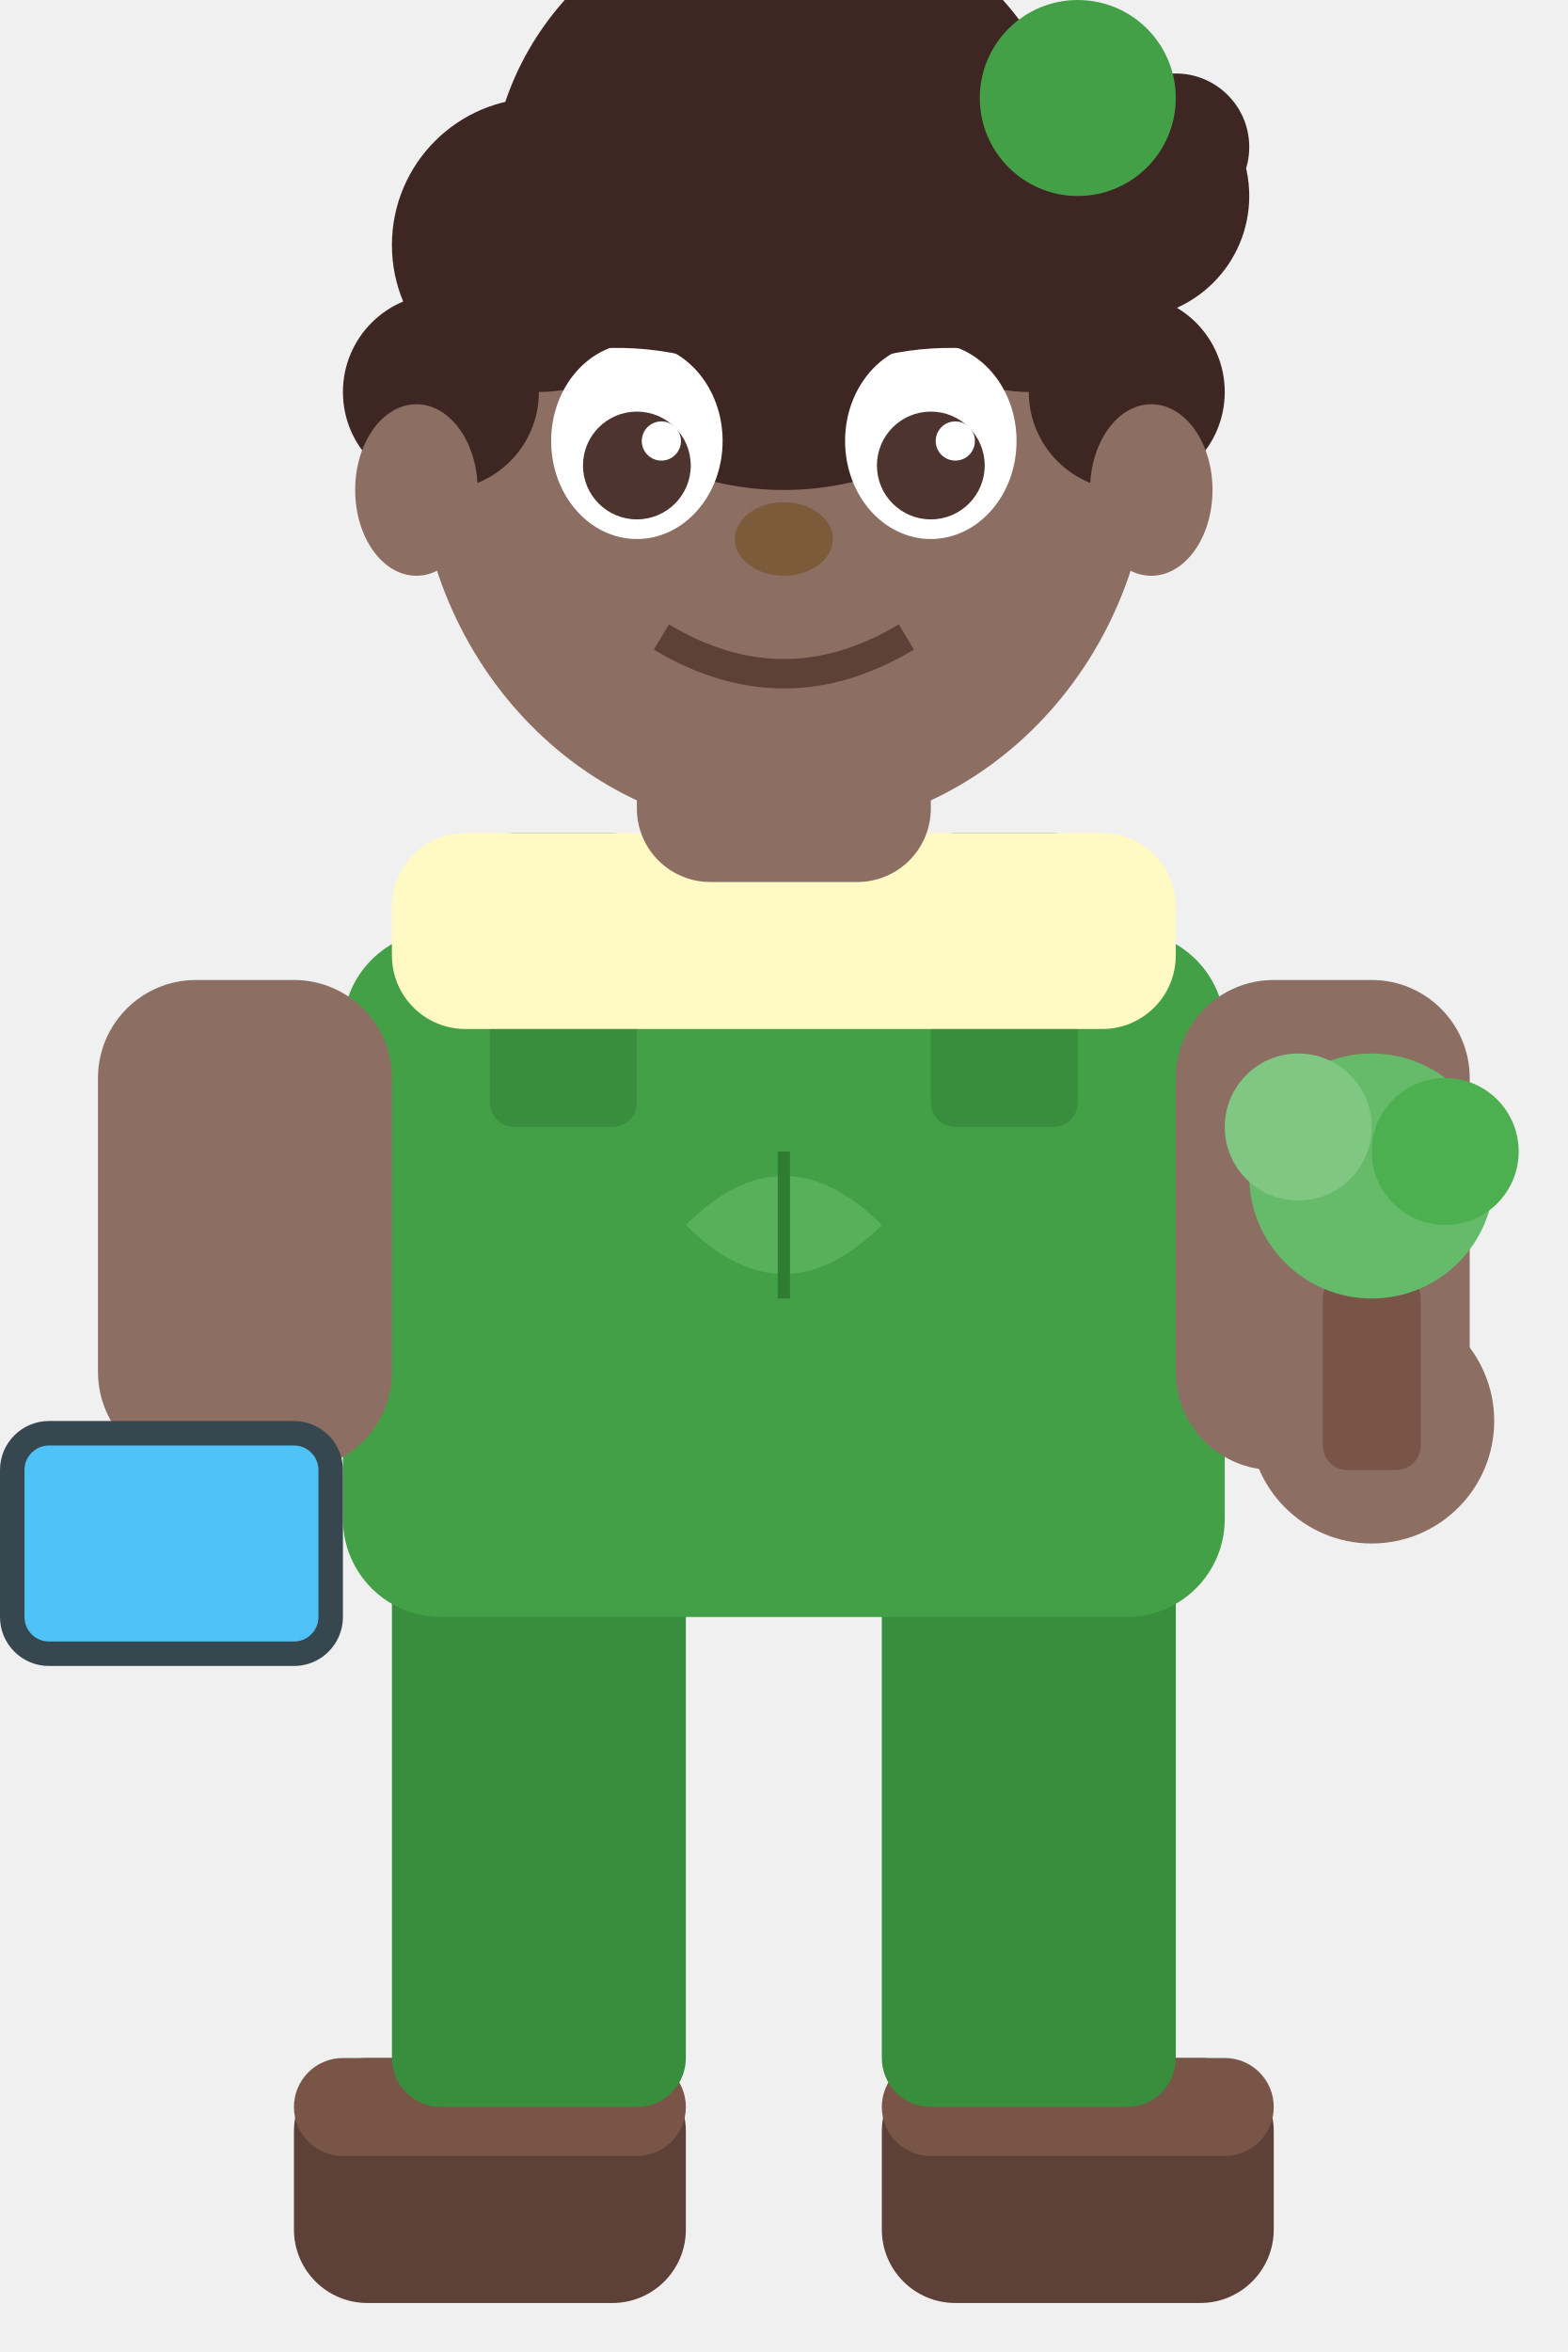
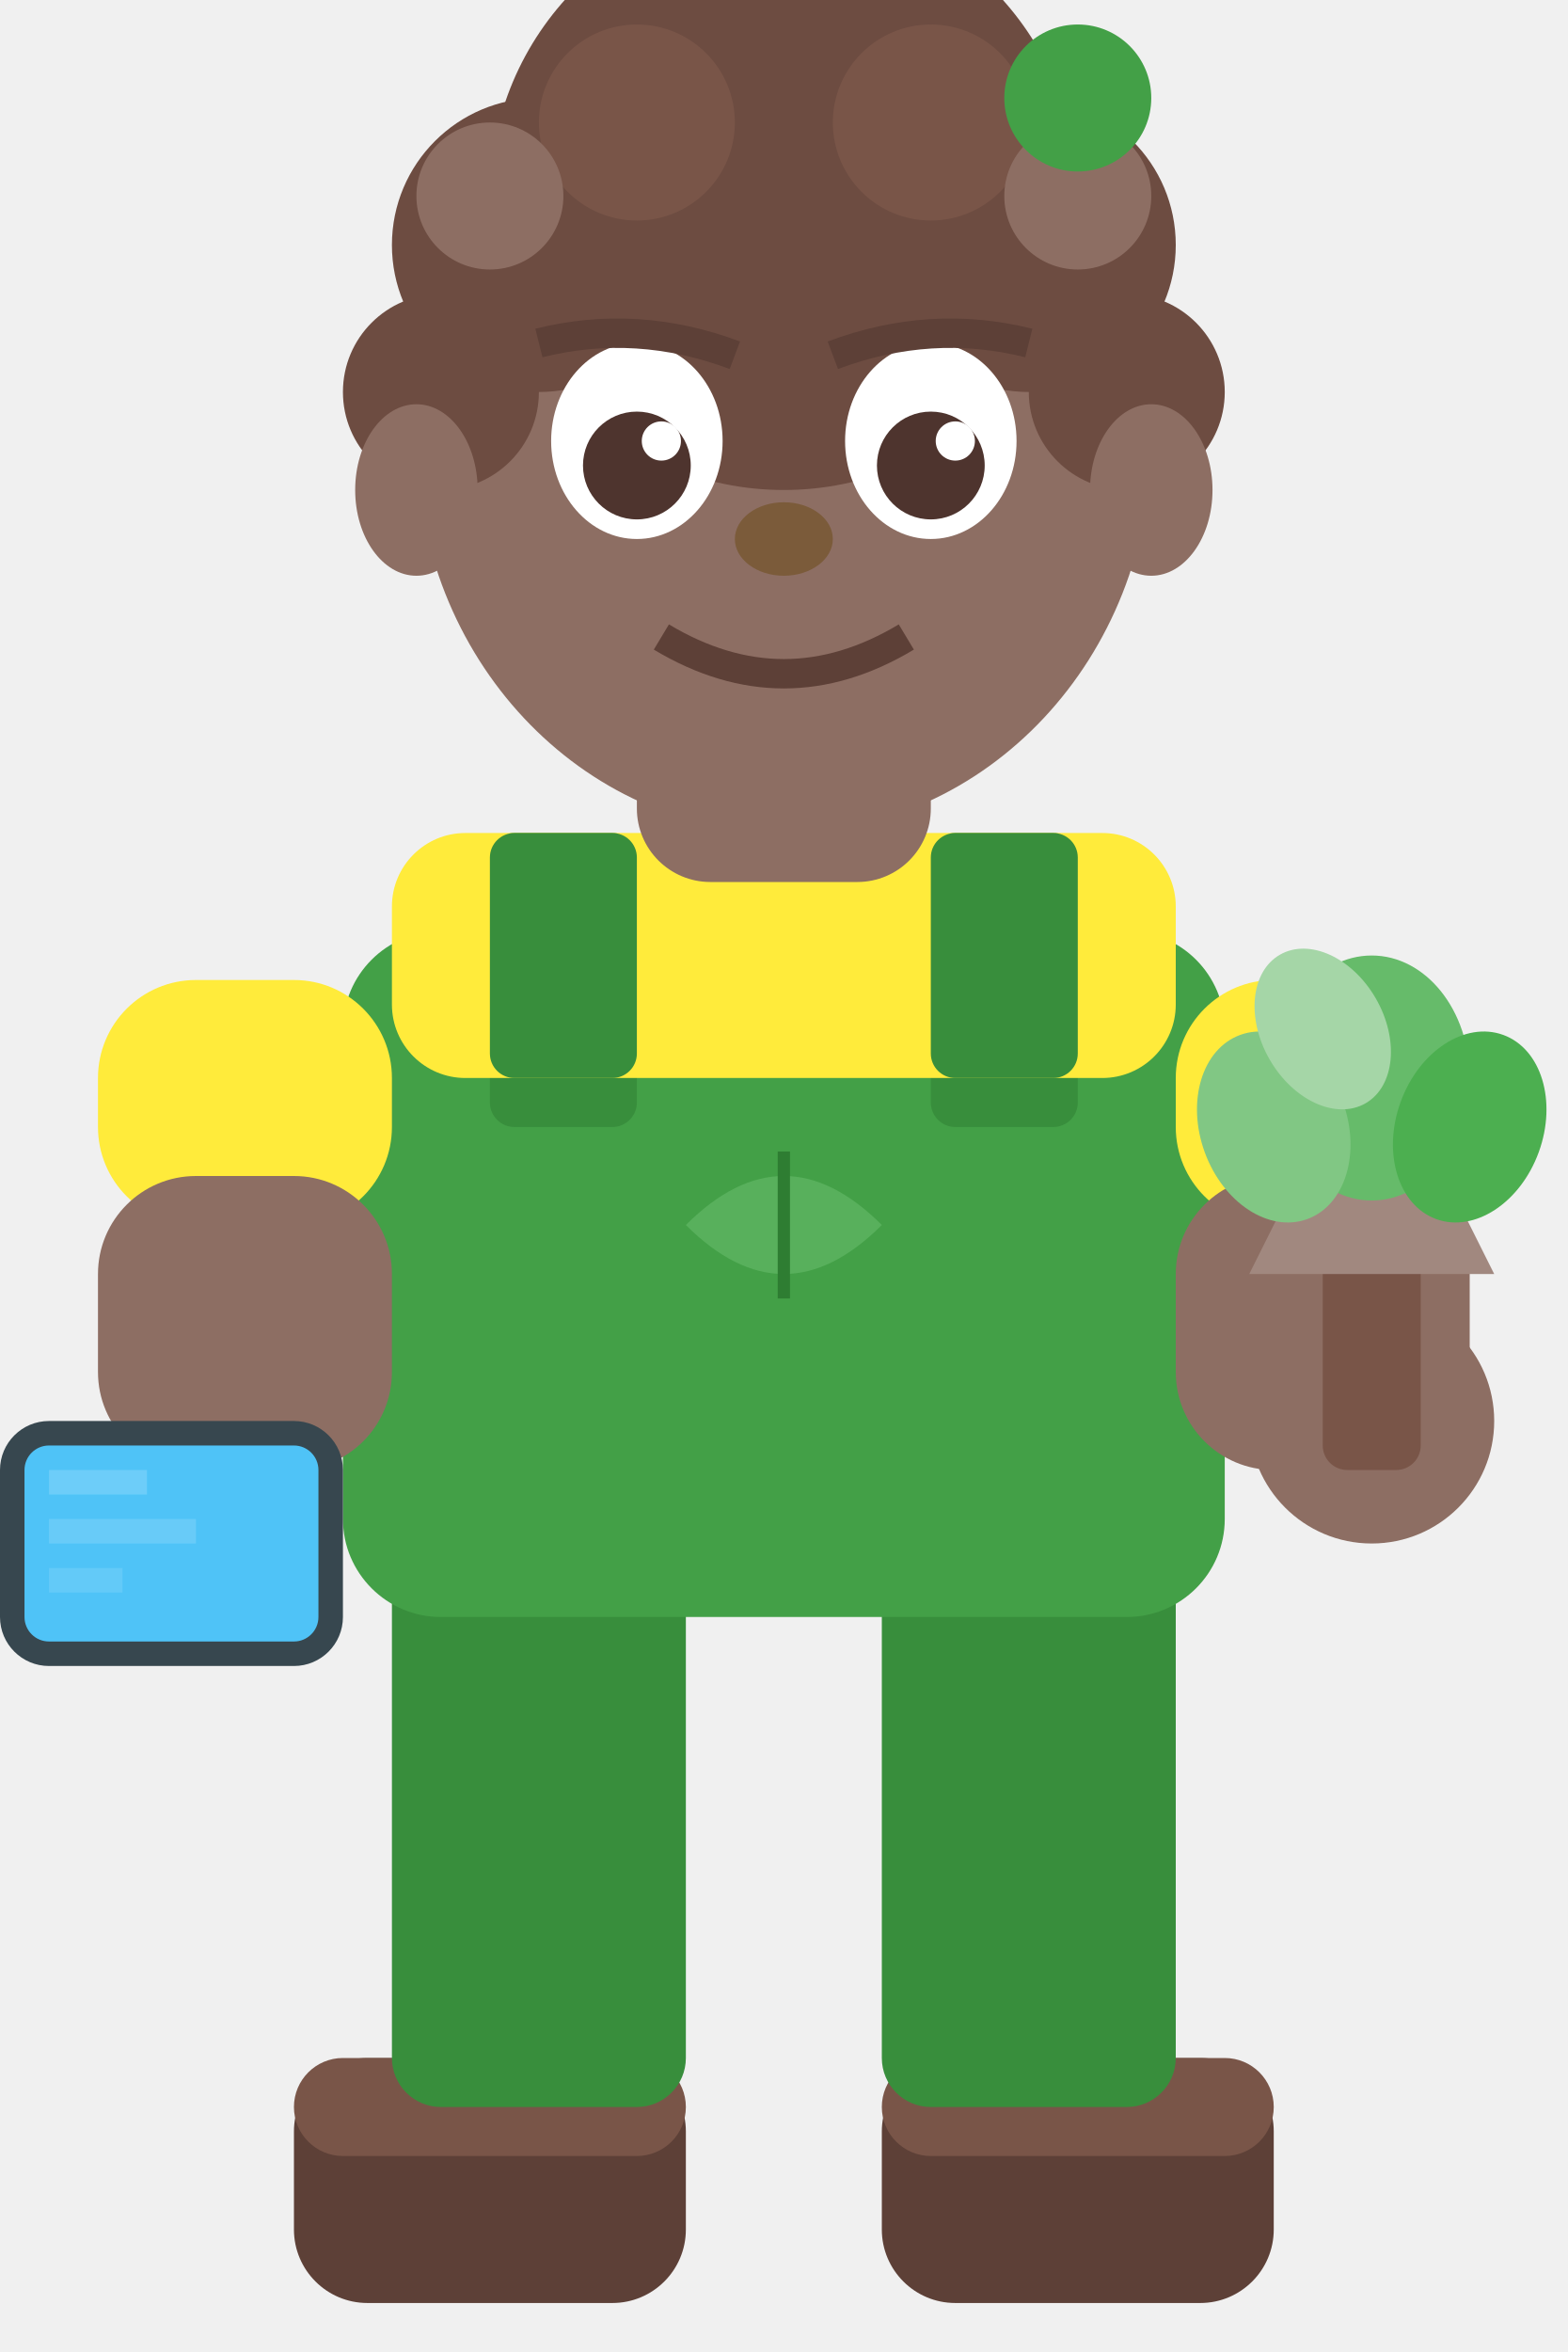
<svg xmlns="http://www.w3.org/2000/svg" viewBox="0 0 64 96" width="64" height="96">
  <rect x="12" y="84" width="16" height="10" rx="3" fill="#5D4037" />
  <rect x="36" y="84" width="16" height="10" rx="3" fill="#5D4037" />
  <rect x="12" y="84" width="16" height="4" rx="2" fill="#795548" />
  <rect x="36" y="84" width="16" height="4" rx="2" fill="#795548" />
  <rect x="16" y="62" width="12" height="24" rx="2" fill="#388E3C" />
  <rect x="36" y="62" width="12" height="24" rx="2" fill="#388E3C" />
  <rect x="14" y="38" width="36" height="28" rx="4" fill="#43A047" />
  <rect x="20" y="34" width="6" height="12" rx="1" fill="#388E3C" />
  <rect x="38" y="34" width="6" height="12" rx="1" fill="#388E3C" />
  <rect x="21" y="36" width="4" height="3" rx="1" fill="#FFD54F" />
  <rect x="39" y="36" width="4" height="3" rx="1" fill="#FFD54F" />
  <path d="M28,50 Q32,46 36,50 Q32,54 28,50Z" fill="#66BB6A" opacity="0.6" />
  <line x1="32" y1="47" x2="32" y2="53" stroke="#2E7D32" stroke-width="0.5" />
-   <rect x="16" y="34" width="32" height="8" rx="3" fill="#FFF9C4" />
-   <rect x="4" y="40" width="12" height="20" rx="4" fill="#8D6E63" />
-   <rect x="48" y="40" width="12" height="20" rx="4" fill="#8D6E63" />
+   <rect x="16" y="34" width="32" height="10" rx="3" fill="#FFEB3B" />
+   <rect x="20" y="34" width="6" height="10" rx="1" fill="#388E3C" />
+   <rect x="38" y="34" width="6" height="10" rx="1" fill="#388E3C" />
+   <rect x="4" y="40" width="12" height="10" rx="4" fill="#FFEB3B" />
+   <rect x="48" y="40" width="12" height="10" rx="4" fill="#FFEB3B" />
+   <rect x="4" y="48" width="12" height="12" rx="4" fill="#8D6E63" />
+   <rect x="48" y="48" width="12" height="12" rx="4" fill="#8D6E63" />
  <rect x="0" y="58" width="14" height="10" rx="2" fill="#37474F" />
  <rect x="1" y="59" width="12" height="8" rx="1" fill="#4FC3F7" />
+   <rect x="2" y="60" width="4" height="1" fill="#81D4FA" opacity="0.6" />
+   <rect x="2" y="62" width="6" height="1" fill="#81D4FA" opacity="0.5" />
+   <rect x="2" y="64" width="3" height="1" fill="#81D4FA" opacity="0.4" />
  <circle cx="56" cy="58" r="5" fill="#8D6E63" />
-   <rect x="54" y="52" width="4" height="8" rx="1" fill="#795548" />
-   <circle cx="56" cy="48" r="5" fill="#66BB6A" />
-   <circle cx="53" cy="46" r="3" fill="#81C784" />
-   <circle cx="59" cy="47" r="3" fill="#4CAF50" />
+   <rect x="54" y="50" width="4" height="10" rx="1" fill="#795548" />
+   <path d="M51,52 L53,48 L59,48 L61,52Z" fill="#A1887F" />
+   <ellipse cx="56" cy="44" rx="4" ry="5" fill="#66BB6A" />
+   <ellipse cx="52" cy="46" rx="3" ry="4" fill="#81C784" transform="rotate(-20 52 46)" />
+   <ellipse cx="60" cy="46" rx="3" ry="4" fill="#4CAF50" transform="rotate(20 60 46)" />
+   <ellipse cx="54" cy="42" rx="2.5" ry="3.5" fill="#A5D6A7" transform="rotate(-30 54 42)" />
  <rect x="26" y="28" width="12" height="8" rx="3" fill="#8D6E63" />
  <ellipse cx="32" cy="18" rx="15" ry="16" fill="#8D6E63" />
-   <circle cx="32" cy="8" r="12" fill="#3E2723" />
-   <circle cx="22" cy="10" r="6" fill="#3E2723" />
-   <circle cx="42" cy="10" r="6" fill="#3E2723" />
-   <circle cx="18" cy="16" r="4" fill="#3E2723" />
-   <circle cx="46" cy="16" r="4" fill="#3E2723" />
-   <circle cx="46" cy="8" r="5" fill="#3E2723" />
-   <circle cx="48" cy="6" r="3" fill="#3E2723" />
-   <circle cx="44" cy="4" r="4" fill="#43A047" />
+   <circle cx="32" cy="8" r="12" fill="#6D4C41" />
+   <circle cx="22" cy="10" r="6" fill="#6D4C41" />
+   <circle cx="42" cy="10" r="6" fill="#6D4C41" />
+   <circle cx="18" cy="16" r="4" fill="#6D4C41" />
+   <circle cx="46" cy="16" r="4" fill="#6D4C41" />
+   <circle cx="26" cy="5" r="4" fill="#795548" />
+   <circle cx="38" cy="5" r="4" fill="#795548" />
+   <circle cx="20" cy="8" r="3" fill="#8D6E63" />
+   <circle cx="44" cy="8" r="3" fill="#8D6E63" />
+   <circle cx="44" cy="4" r="3" fill="#43A047" />
  <ellipse cx="26" cy="18" rx="3.5" ry="4" fill="white" />
  <ellipse cx="38" cy="18" rx="3.5" ry="4" fill="white" />
  <circle cx="26" cy="19" r="2.2" fill="#4E342E" />
  <circle cx="38" cy="19" r="2.2" fill="#4E342E" />
  <circle cx="27" cy="18" r="0.8" fill="white" />
  <circle cx="39" cy="18" r="0.8" fill="white" />
-   <path d="M22,14 Q26,13 30,14.5" fill="none" stroke="#3E2723" stroke-width="1.2" />
-   <path d="M34,14.5 Q38,13 42,14" fill="none" stroke="#3E2723" stroke-width="1.2" />
+   <path d="M22,14 Q26,13 30,14.5" fill="none" stroke="#5D4037" stroke-width="1.2" />
+   <path d="M34,14.5 Q38,13 42,14" fill="none" stroke="#5D4037" stroke-width="1.2" />
  <ellipse cx="32" cy="22" rx="2" ry="1.5" fill="#7B5B3A" />
  <path d="M27,26 Q32,29 37,26" fill="none" stroke="#5D4037" stroke-width="1.2" />
  <ellipse cx="17" cy="20" rx="2.5" ry="3.5" fill="#8D6E63" />
  <ellipse cx="47" cy="20" rx="2.5" ry="3.5" fill="#8D6E63" />
</svg>
